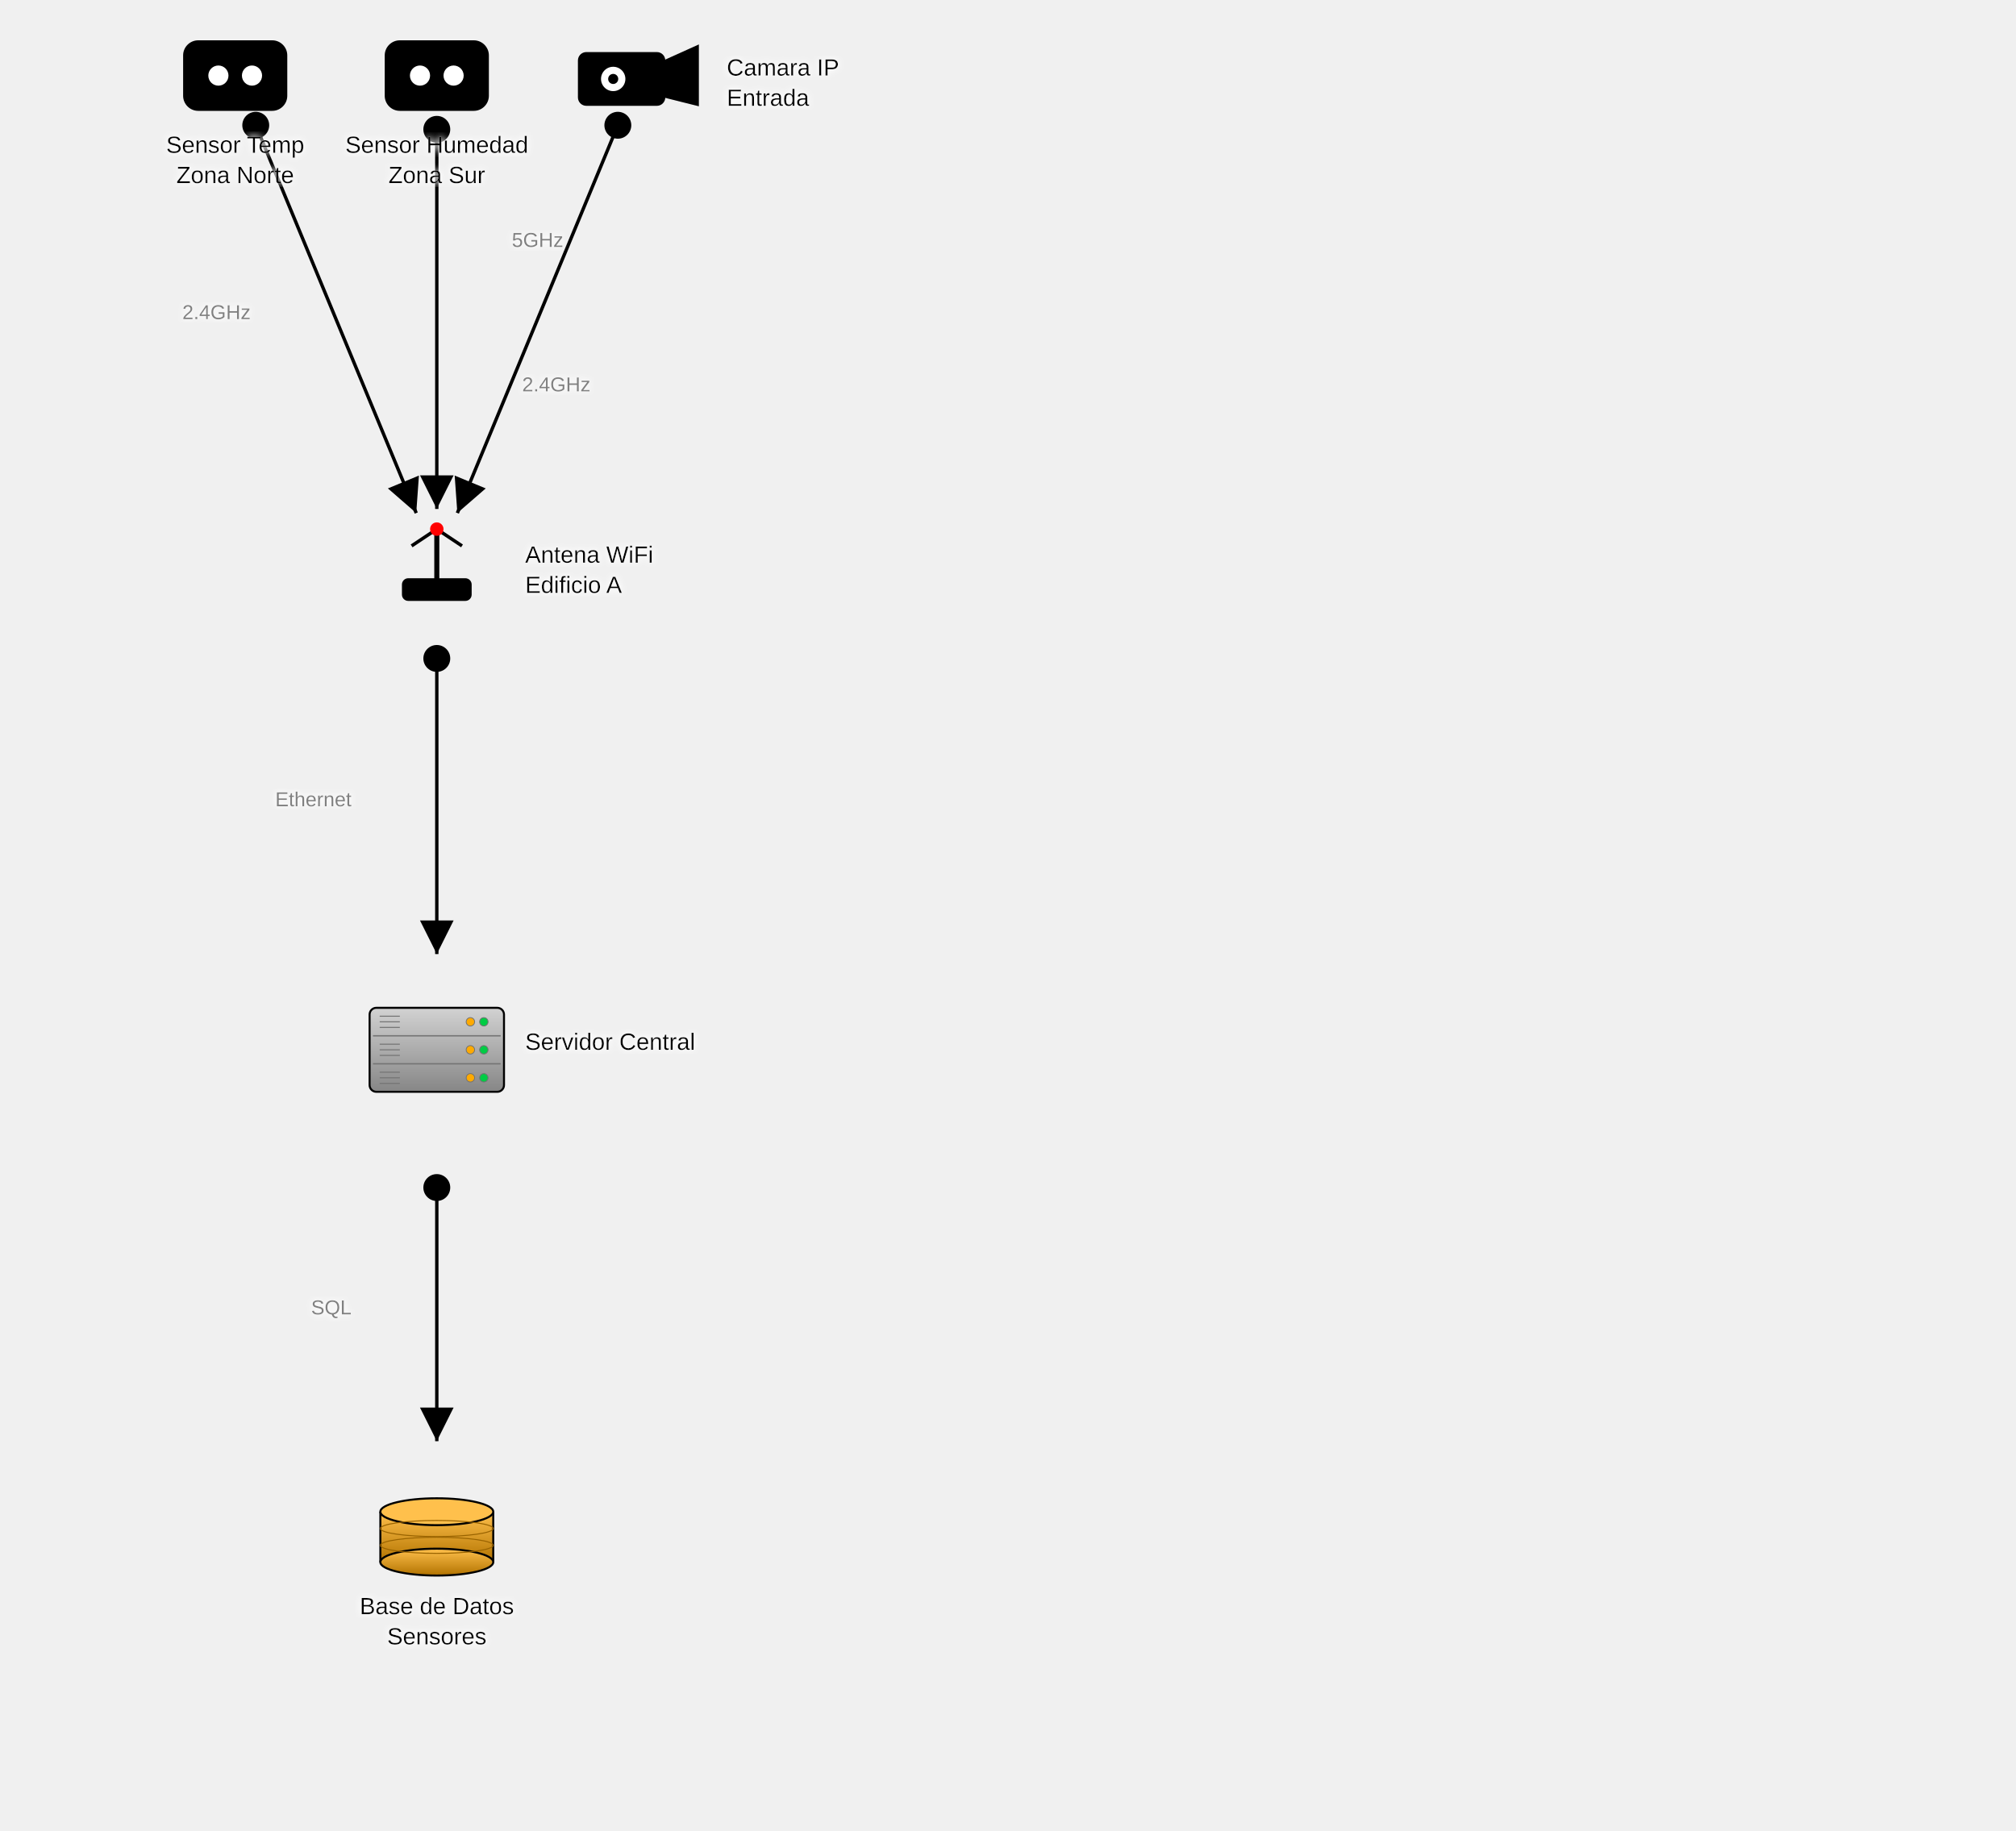
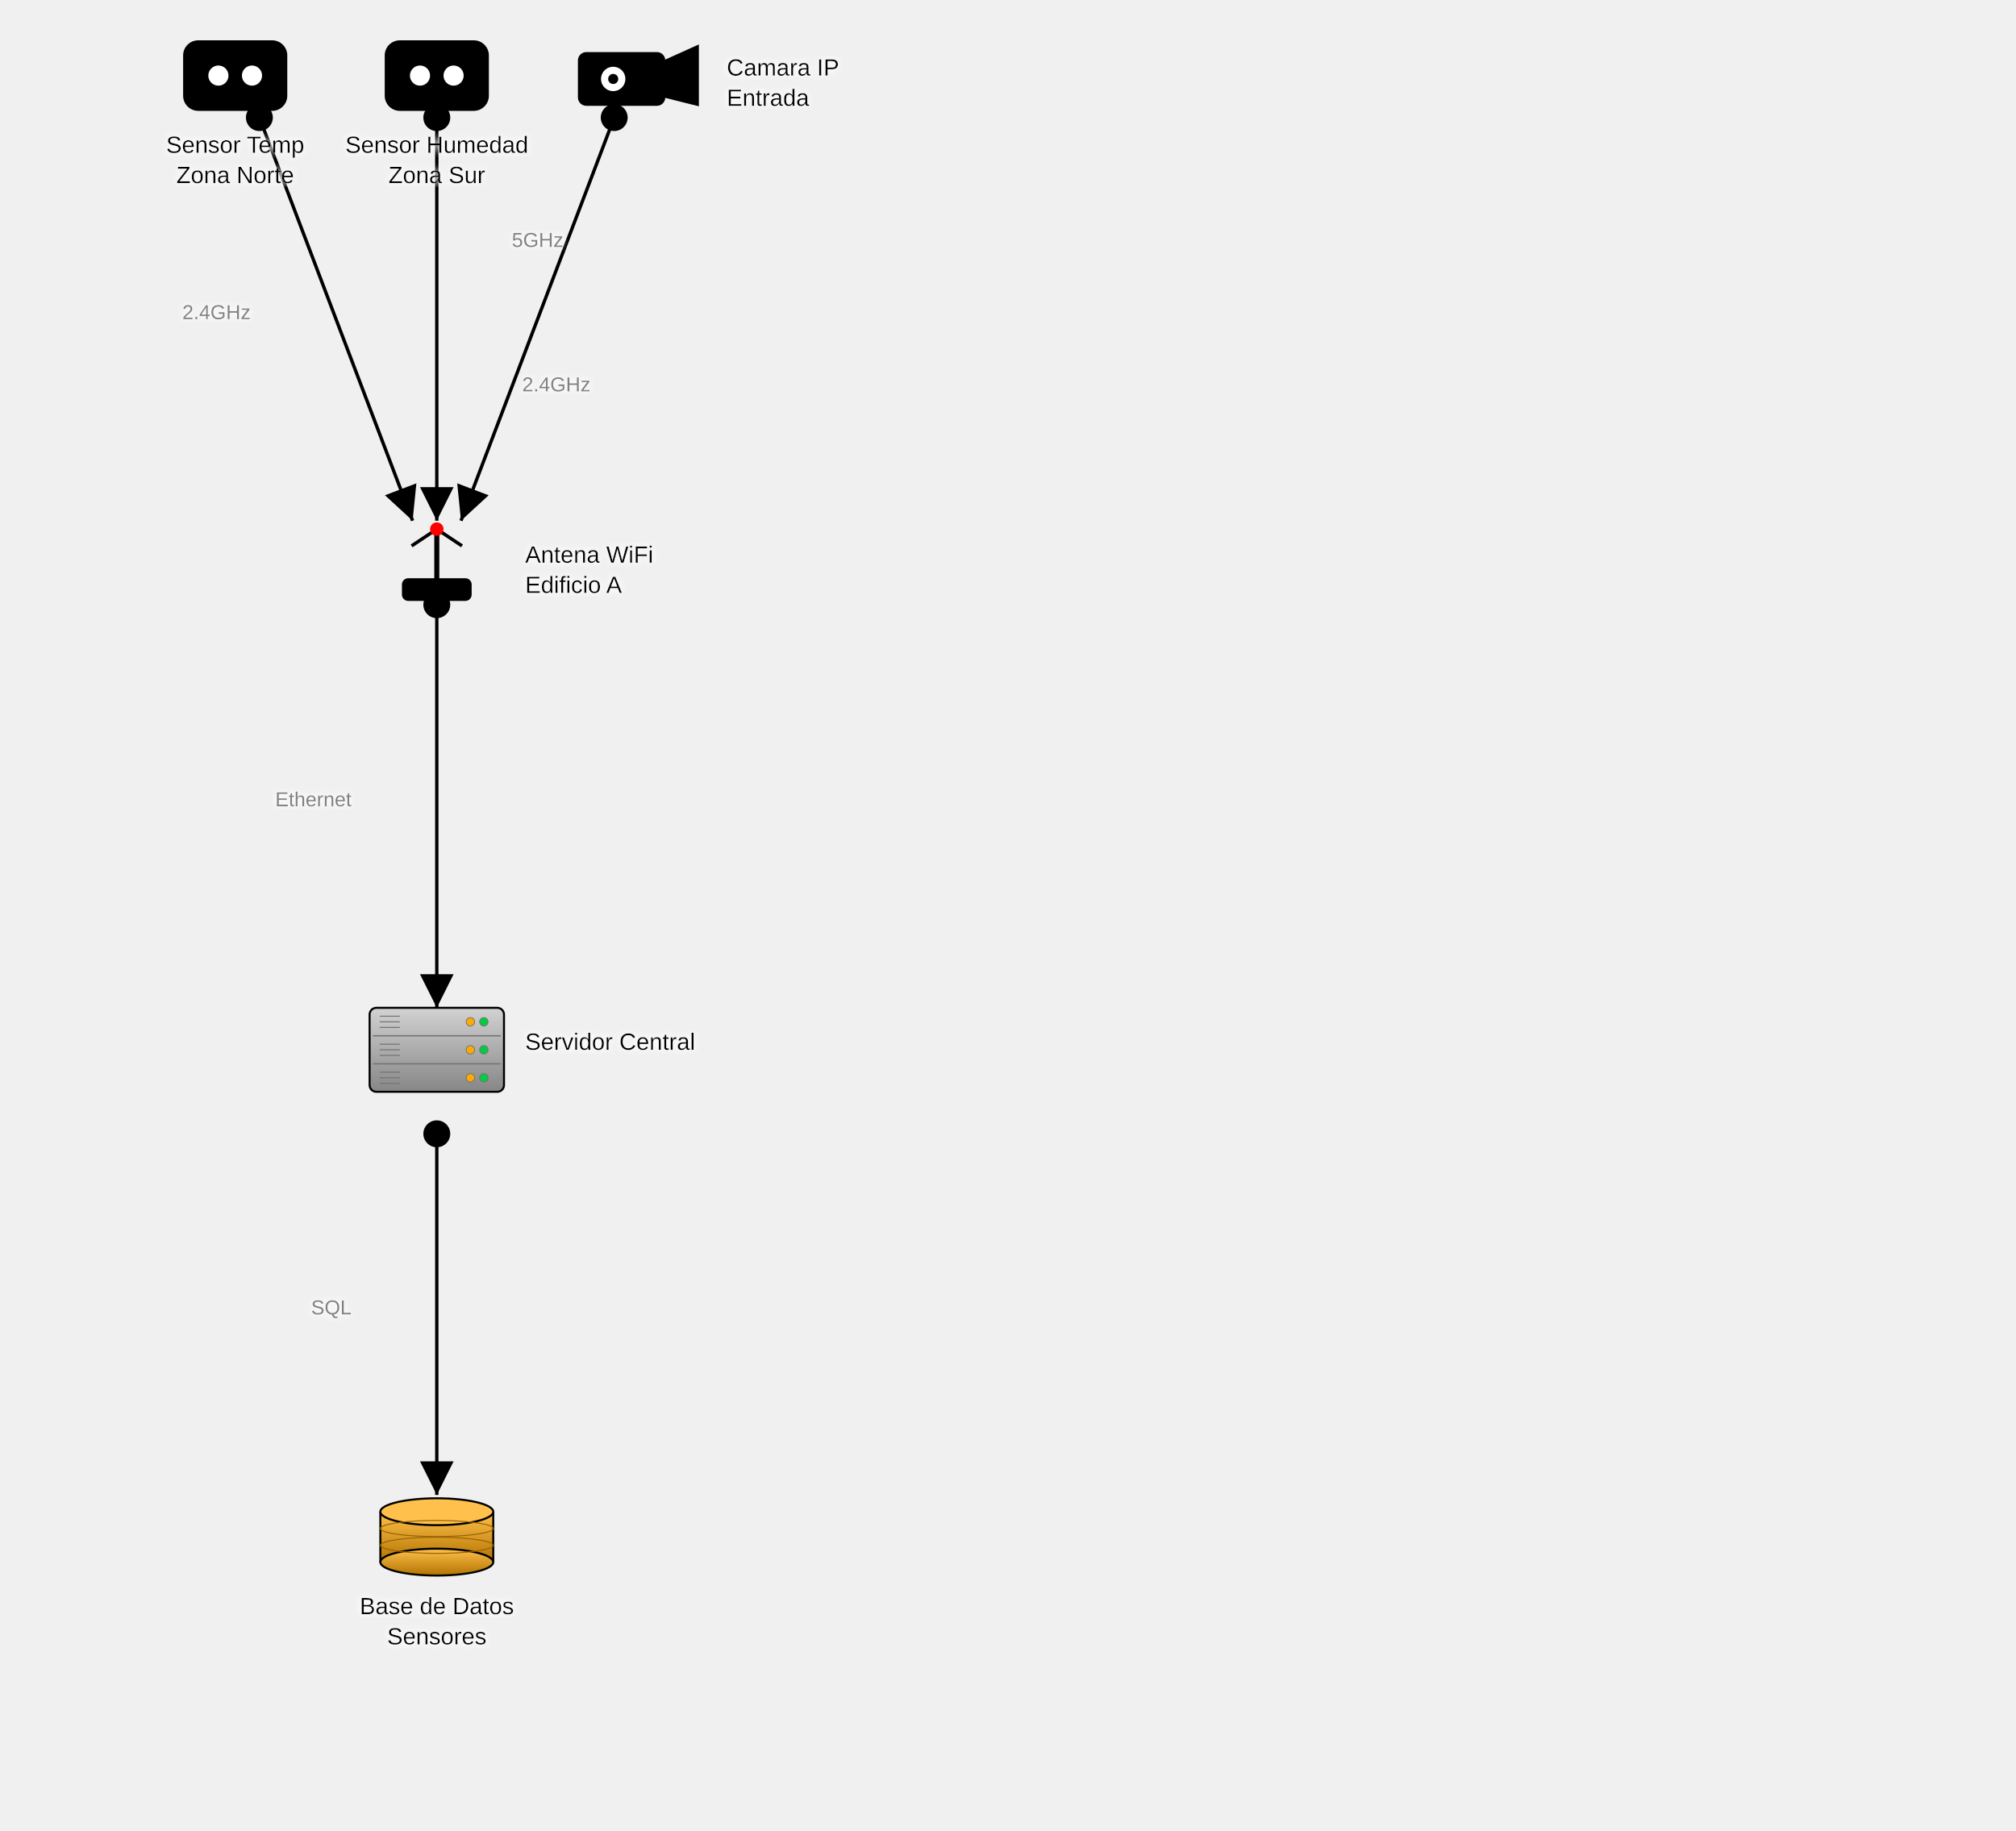
<svg xmlns="http://www.w3.org/2000/svg" baseProfile="full" height="1090" version="1.1" viewBox="0,0,1200,1090" width="1200">
  <defs>
    <filter height="140%" id="text-glow" width="140%" x="-20%" y="-20%">
      <feGaussianBlur in="SourceGraphic" result="blur" stdDeviation="2" />
      <feFlood flood-color="white" flood-opacity="1" result="color" />
      <feComposite in="color" in2="blur" operator="in" result="shadow" />
      <feMerge>
        <feMergeNode in="shadow" />
        <feMergeNode in="shadow" />
        <feMergeNode in="SourceGraphic" />
      </feMerge>
    </filter>
    <marker id="arrow-end" markerHeight="10" markerWidth="10" orient="auto" refX="10" refY="5">
      <path d="M 0 0 L 10 5 L 0 10 z" fill="black" />
    </marker>
    <marker id="arrow-start" markerHeight="10" markerWidth="10" orient="auto" refX="0" refY="5">
      <path d="M 10 0 L 0 5 L 10 10 z" fill="black" />
    </marker>
    <marker id="circle-start" markerHeight="10" markerWidth="10" orient="auto" refX="5" refY="5">
      <circle cx="5" cy="5" fill="black" r="4" />
    </marker>
    <marker id="circle-end" markerHeight="10" markerWidth="10" orient="auto" refX="5" refY="5">
      <circle cx="5" cy="5" fill="black" r="4" />
    </marker>
    <linearGradient id="gradient-srv" x1="0%" x2="0%" y1="0%" y2="100%">
      <stop offset="0%" stop-color="#d2d2d2" />
      <stop offset="100%" stop-color="#868686" />
    </linearGradient>
    <linearGradient id="gradient-db1" x1="0%" x2="0%" y1="0%" y2="100%">
      <stop offset="0%" stop-color="#ffc04c" />
      <stop offset="100%" stop-color="#b27300" />
    </linearGradient>
  </defs>
  <g id="sensor1" transform="translate(100.0,20.0) scale(1.0)">
    <rect x="10" y="5" width="60" height="40" rx="8" fill="currentColor" stroke="black" stroke-width="2" />
    <circle cx="30" cy="25" r="6" fill="white" />
    <circle cx="50" cy="25" r="6" fill="white" />
    <line x1="25" y1="38" x2="55" y2="38" stroke="black" stroke-width="2" />
  </g>
  <g id="sensor2" transform="translate(220.0,20.0) scale(1.0)">
    <rect x="10" y="5" width="60" height="40" rx="8" fill="currentColor" stroke="black" stroke-width="2" />
    <circle cx="30" cy="25" r="6" fill="white" />
    <circle cx="50" cy="25" r="6" fill="white" />
    <line x1="25" y1="38" x2="55" y2="38" stroke="black" stroke-width="2" />
  </g>
  <g id="antena1" transform="translate(220,310.0) scale(1.0)">
    <line x1="40" y1="5" x2="40" y2="35" stroke="black" stroke-width="3" />
    <line x1="25" y1="15" x2="40" y2="5" stroke="black" stroke-width="2" />
    <line x1="55" y1="15" x2="40" y2="5" stroke="black" stroke-width="2" />
    <circle cx="40" cy="5" r="4" fill="red" />
    <rect x="20" y="35" width="40" height="12" rx="3" fill="currentColor" stroke="black" stroke-width="1.5" />
  </g>
  <g id="cam1" transform="translate(340.0,20.0) scale(1.0)">
    <rect x="5" y="12" width="50" height="30" rx="4" fill="currentColor" stroke="black" stroke-width="2" />
    <polygon points="55,17 75,8 75,42 55,37" fill="currentColor" stroke="black" stroke-width="2" />
    <circle cx="25" cy="27" r="8" fill="white" stroke="black" stroke-width="1.5" />
    <circle cx="25" cy="27" r="3" fill="black" />
  </g>
  <g id="srv">
    <rect fill="url(#gradient-srv)" height="50" rx="4" ry="4" stroke="black" stroke-width="1.2" width="80" x="220" y="600.0" />
    <line stroke="#737373" stroke-width="0.8" x1="222" x2="298" y1="616.667" y2="616.667" />
    <line stroke="#737373" stroke-width="0.8" x1="222" x2="298" y1="633.333" y2="633.333" />
    <circle cx="288" cy="608.333" fill="#00cc44" r="2.5" stroke="#737373" stroke-width="0.5" />
    <circle cx="280" cy="608.333" fill="#ffaa00" r="2.5" stroke="#737373" stroke-width="0.5" />
    <circle cx="288" cy="625.0" fill="#00cc44" r="2.5" stroke="#737373" stroke-width="0.5" />
    <circle cx="280" cy="625.0" fill="#ffaa00" r="2.5" stroke="#737373" stroke-width="0.5" />
    <circle cx="288" cy="641.667" fill="#00cc44" r="2.5" stroke="#737373" stroke-width="0.5" />
    <circle cx="280" cy="641.667" fill="#ffaa00" r="2.5" stroke="#737373" stroke-width="0.5" />
    <line stroke="#737373" stroke-width="0.6" x1="226" x2="238" y1="605.0" y2="605.0" />
    <line stroke="#737373" stroke-width="0.6" x1="226" x2="238" y1="608.333" y2="608.333" />
    <line stroke="#737373" stroke-width="0.6" x1="226" x2="238" y1="611.667" y2="611.667" />
    <line stroke="#737373" stroke-width="0.6" x1="226" x2="238" y1="621.667" y2="621.667" />
    <line stroke="#737373" stroke-width="0.6" x1="226" x2="238" y1="625.0" y2="625.0" />
    <line stroke="#737373" stroke-width="0.6" x1="226" x2="238" y1="628.333" y2="628.333" />
    <line stroke="#737373" stroke-width="0.6" x1="226" x2="238" y1="638.333" y2="638.333" />
    <line stroke="#737373" stroke-width="0.6" x1="226" x2="238" y1="641.667" y2="641.667" />
    <line stroke="#737373" stroke-width="0.6" x1="226" x2="238" y1="645.0" y2="645.0" />
  </g>
  <g id="db1">
    <rect fill="url(#gradient-db1)" height="30.0" stroke="none" width="67.2" x="226.4" y="900.0" />
    <line stroke="black" stroke-width="1.2" x1="226.4" x2="226.4" y1="900.0" y2="930.0" />
    <line stroke="black" stroke-width="1.2" x1="293.6" x2="293.6" y1="900.0" y2="930.0" />
    <ellipse cx="260" cy="930.0" fill="url(#gradient-db1)" rx="33.6" ry="8" stroke="black" stroke-width="1.2" />
    <ellipse cx="260" cy="900.0" fill="#ffc04c" rx="33.6" ry="8" stroke="black" stroke-width="1.2" />
    <ellipse cx="260" cy="910.0" fill="none" rx="33.6" ry="4.8" stroke="#996300" stroke-width="0.6" />
    <ellipse cx="260" cy="920.0" fill="none" rx="33.6" ry="4.8" stroke="#996300" stroke-width="0.6" />
  </g>
-   <line marker-end="url(#arrow-end)" marker-start="url(#circle-start)" stroke="black" stroke-width="2" x1="152.235" x2="247.765" y1="74.569" y2="305.431" />
-   <line marker-end="url(#arrow-end)" marker-start="url(#circle-start)" stroke="black" stroke-width="2" x1="260" x2="260" y1="77.0" y2="303.0" />
-   <line marker-end="url(#arrow-end)" marker-start="url(#circle-start)" stroke="black" stroke-width="2" x1="367.765" x2="272.235" y1="74.569" y2="305.431" />
-   <polyline fill="none" marker-end="url(#arrow-end)" marker-start="url(#circle-start)" points="260.0,392.0 260.0,568.0" stroke="black" stroke-width="2" />
-   <polyline fill="none" marker-end="url(#arrow-end)" marker-start="url(#circle-start)" points="260.0,707.0 260.0,858.0" stroke="black" stroke-width="2" />
+   <line marker-end="url(#arrow-end)" marker-start="url(#circle-start)" stroke="black" stroke-width="2" x1="154.4" x2="245.6" y1="70.0" y2="310.0" />
+   <line marker-end="url(#arrow-end)" marker-start="url(#circle-start)" stroke="black" stroke-width="2" x1="260.0" x2="260.0" y1="70.0" y2="310.0" />
+   <line marker-end="url(#arrow-end)" marker-start="url(#circle-start)" stroke="black" stroke-width="2" x1="365.6" x2="274.4" y1="70.0" y2="310.0" />
+   <polyline fill="none" marker-end="url(#arrow-end)" marker-start="url(#circle-start)" points="260.0,360.0 260.0,600.0" stroke="black" stroke-width="2" />
+   <polyline fill="none" marker-end="url(#arrow-end)" marker-start="url(#circle-start)" points="260.0,675.0 260.0,890.0" stroke="black" stroke-width="2" />
  <text fill="black" filter="url(#text-glow)" font-family="Arial, sans-serif" font-size="14px" text-anchor="middle" x="140.0" y="91.0">Sensor Temp</text>
  <text fill="black" filter="url(#text-glow)" font-family="Arial, sans-serif" font-size="14px" text-anchor="middle" x="140.0" y="109.0">Zona Norte</text>
  <text fill="black" filter="url(#text-glow)" font-family="Arial, sans-serif" font-size="14px" text-anchor="middle" x="260.0" y="91.0">Sensor Humedad</text>
  <text fill="black" filter="url(#text-glow)" font-family="Arial, sans-serif" font-size="14px" text-anchor="middle" x="260.0" y="109.0">Zona Sur</text>
  <text fill="black" filter="url(#text-glow)" font-family="Arial, sans-serif" font-size="14px" text-anchor="start" x="312.6" y="335.0">Antena WiFi</text>
  <text fill="black" filter="url(#text-glow)" font-family="Arial, sans-serif" font-size="14px" text-anchor="start" x="312.6" y="353.0">Edificio A</text>
  <text fill="black" filter="url(#text-glow)" font-family="Arial, sans-serif" font-size="14px" text-anchor="start" x="432.6" y="45.0">Camara IP</text>
  <text fill="black" filter="url(#text-glow)" font-family="Arial, sans-serif" font-size="14px" text-anchor="start" x="432.6" y="63.0">Entrada</text>
  <text fill="black" filter="url(#text-glow)" font-family="Arial, sans-serif" font-size="14px" text-anchor="start" x="312.6" y="625.0">Servidor Central</text>
  <text fill="black" filter="url(#text-glow)" font-family="Arial, sans-serif" font-size="14px" text-anchor="middle" x="260" y="961.0">Base de Datos</text>
  <text fill="black" filter="url(#text-glow)" font-family="Arial, sans-serif" font-size="14px" text-anchor="middle" x="260" y="979.0">Sensores</text>
  <text fill="gray" filter="url(#text-glow)" font-family="Arial, sans-serif" font-size="12px" text-anchor="end" x="149.2" y="190.0">2.4GHz</text>
  <text fill="gray" filter="url(#text-glow)" font-family="Arial, sans-serif" font-size="12px" text-anchor="start" x="310.8" y="233.0">2.4GHz</text>
-   <text fill="gray" filter="url(#text-glow)" font-family="Arial, sans-serif" font-size="12px" text-anchor="middle" x="320" y="147.0">5GHz</text>
+   <text fill="gray" filter="url(#text-glow)" font-family="Arial, sans-serif" font-size="12px" text-anchor="middle" x="320.0" y="147.0">5GHz</text>
  <text fill="gray" filter="url(#text-glow)" font-family="Arial, sans-serif" font-size="12px" text-anchor="end" x="209.2" y="480.0">Ethernet</text>
  <text fill="gray" filter="url(#text-glow)" font-family="Arial, sans-serif" font-size="12px" text-anchor="end" x="209.2" y="782.5">SQL</text>
</svg>
